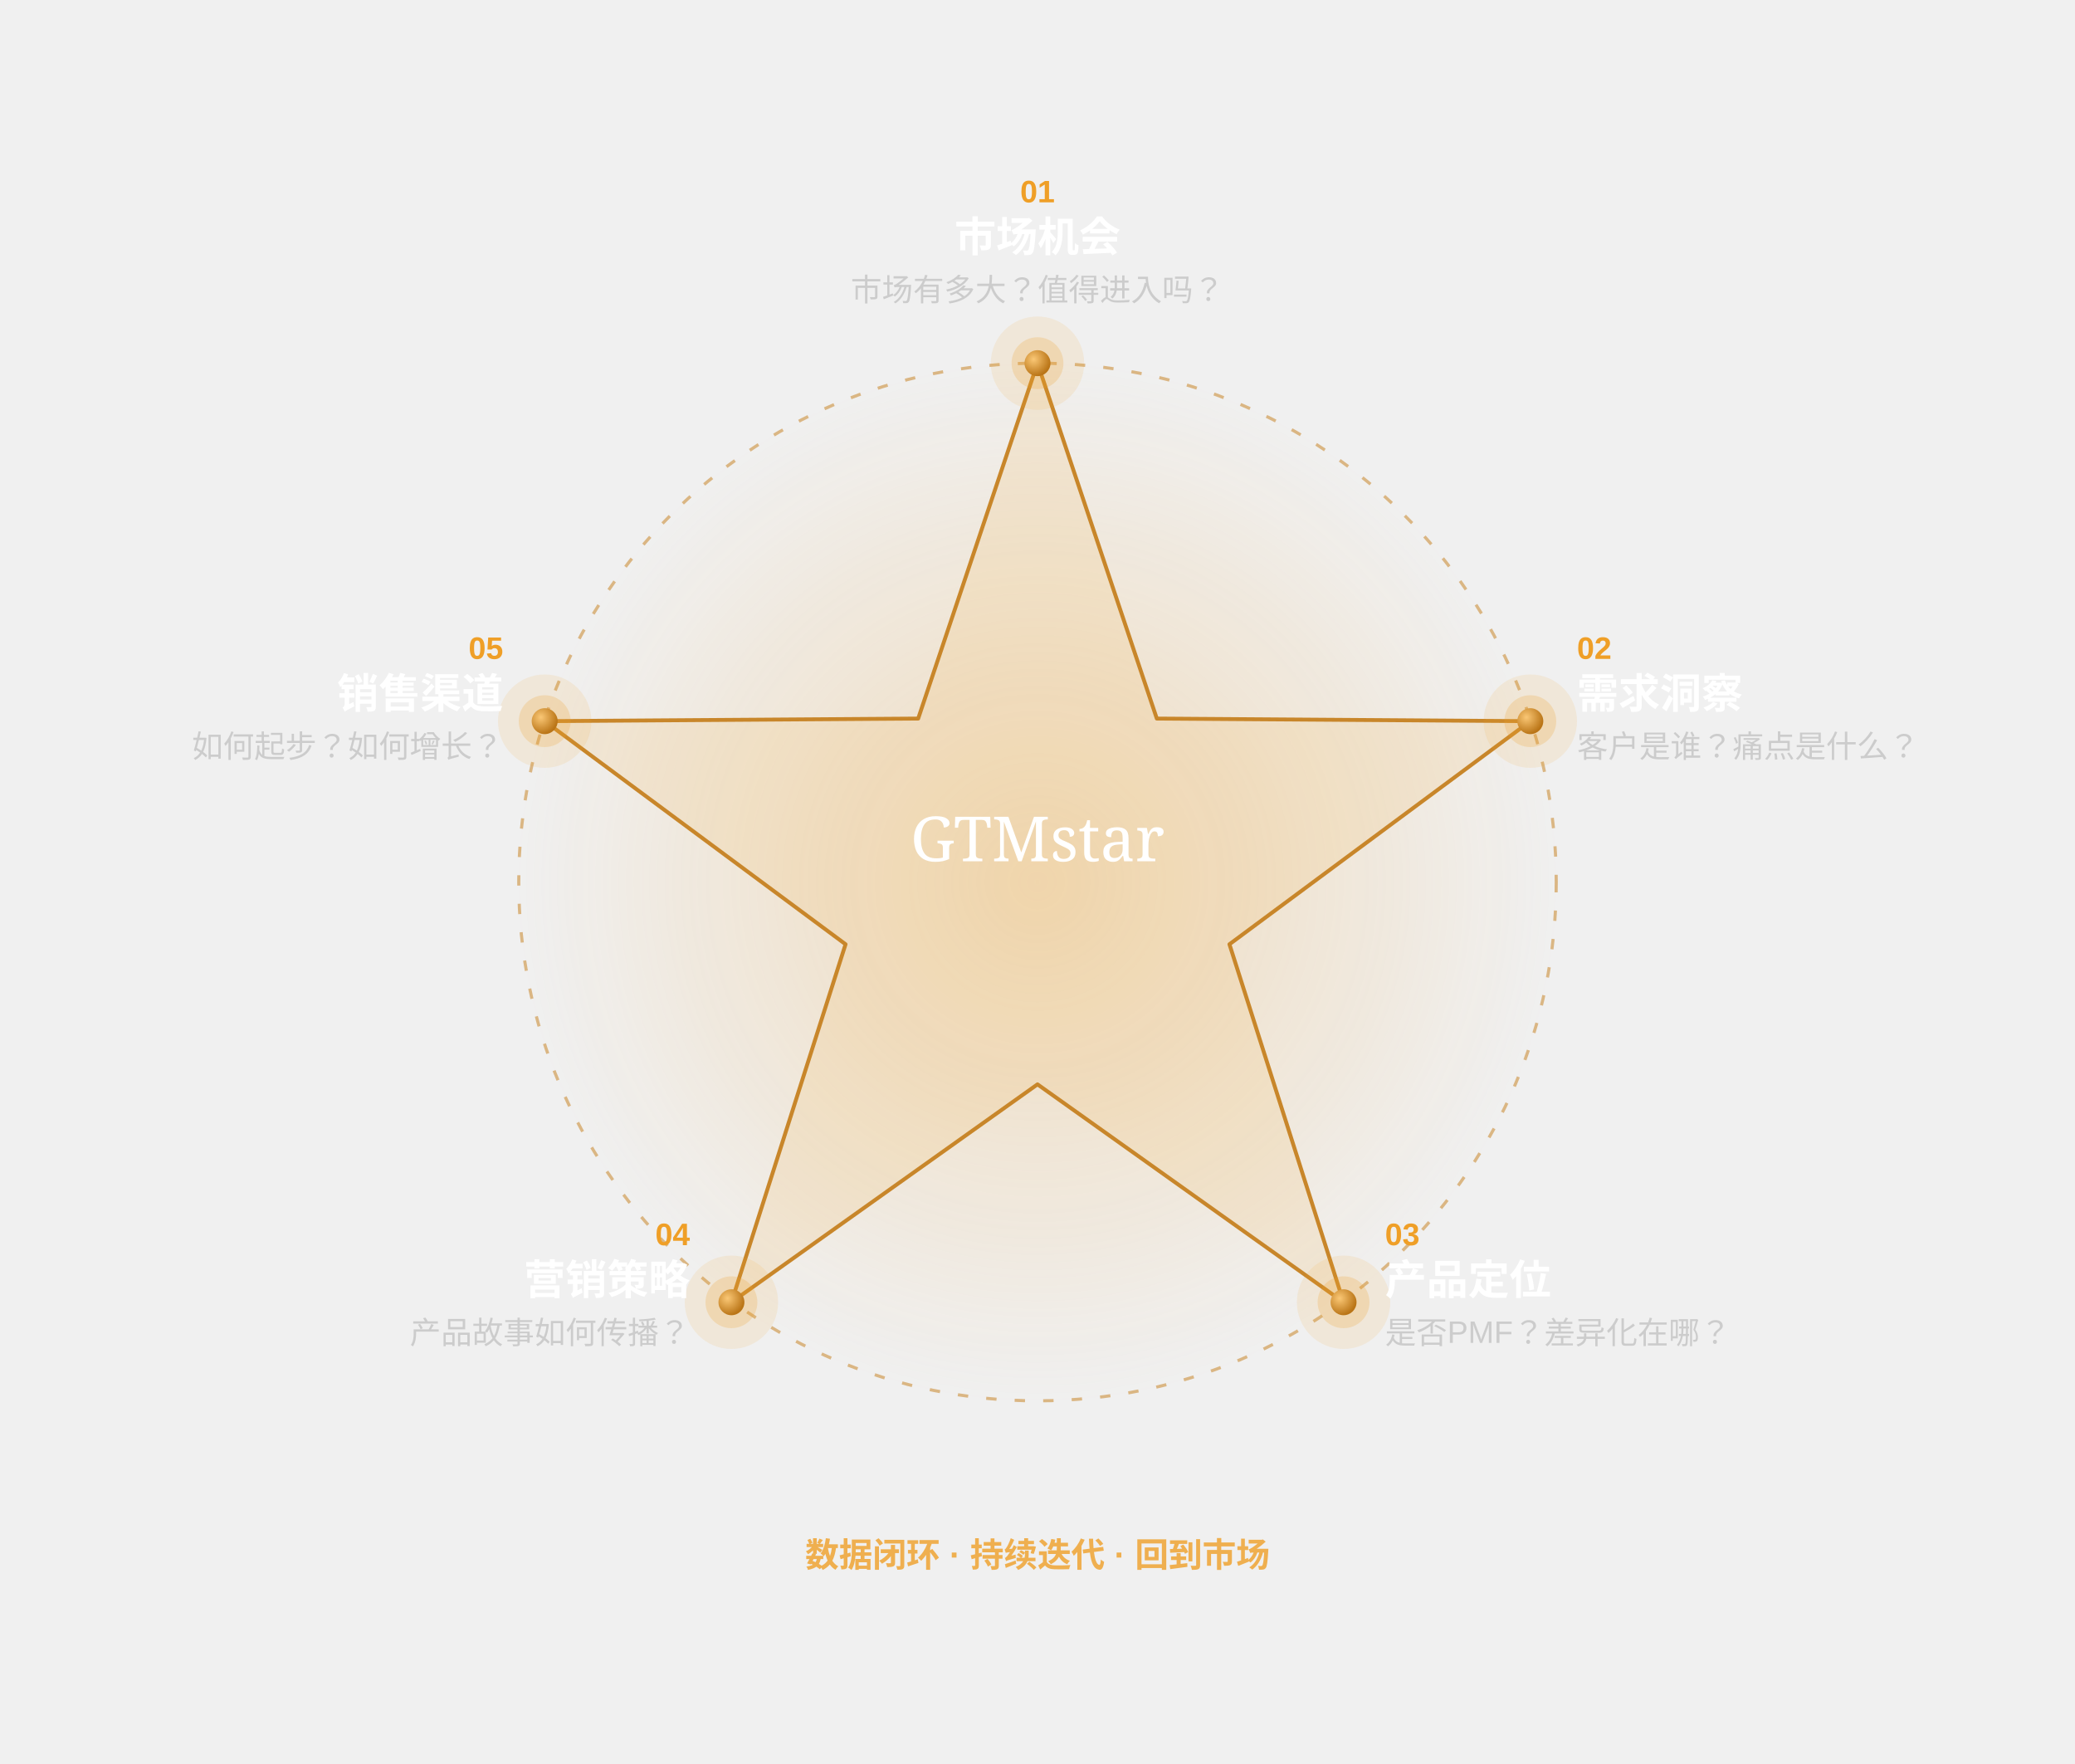
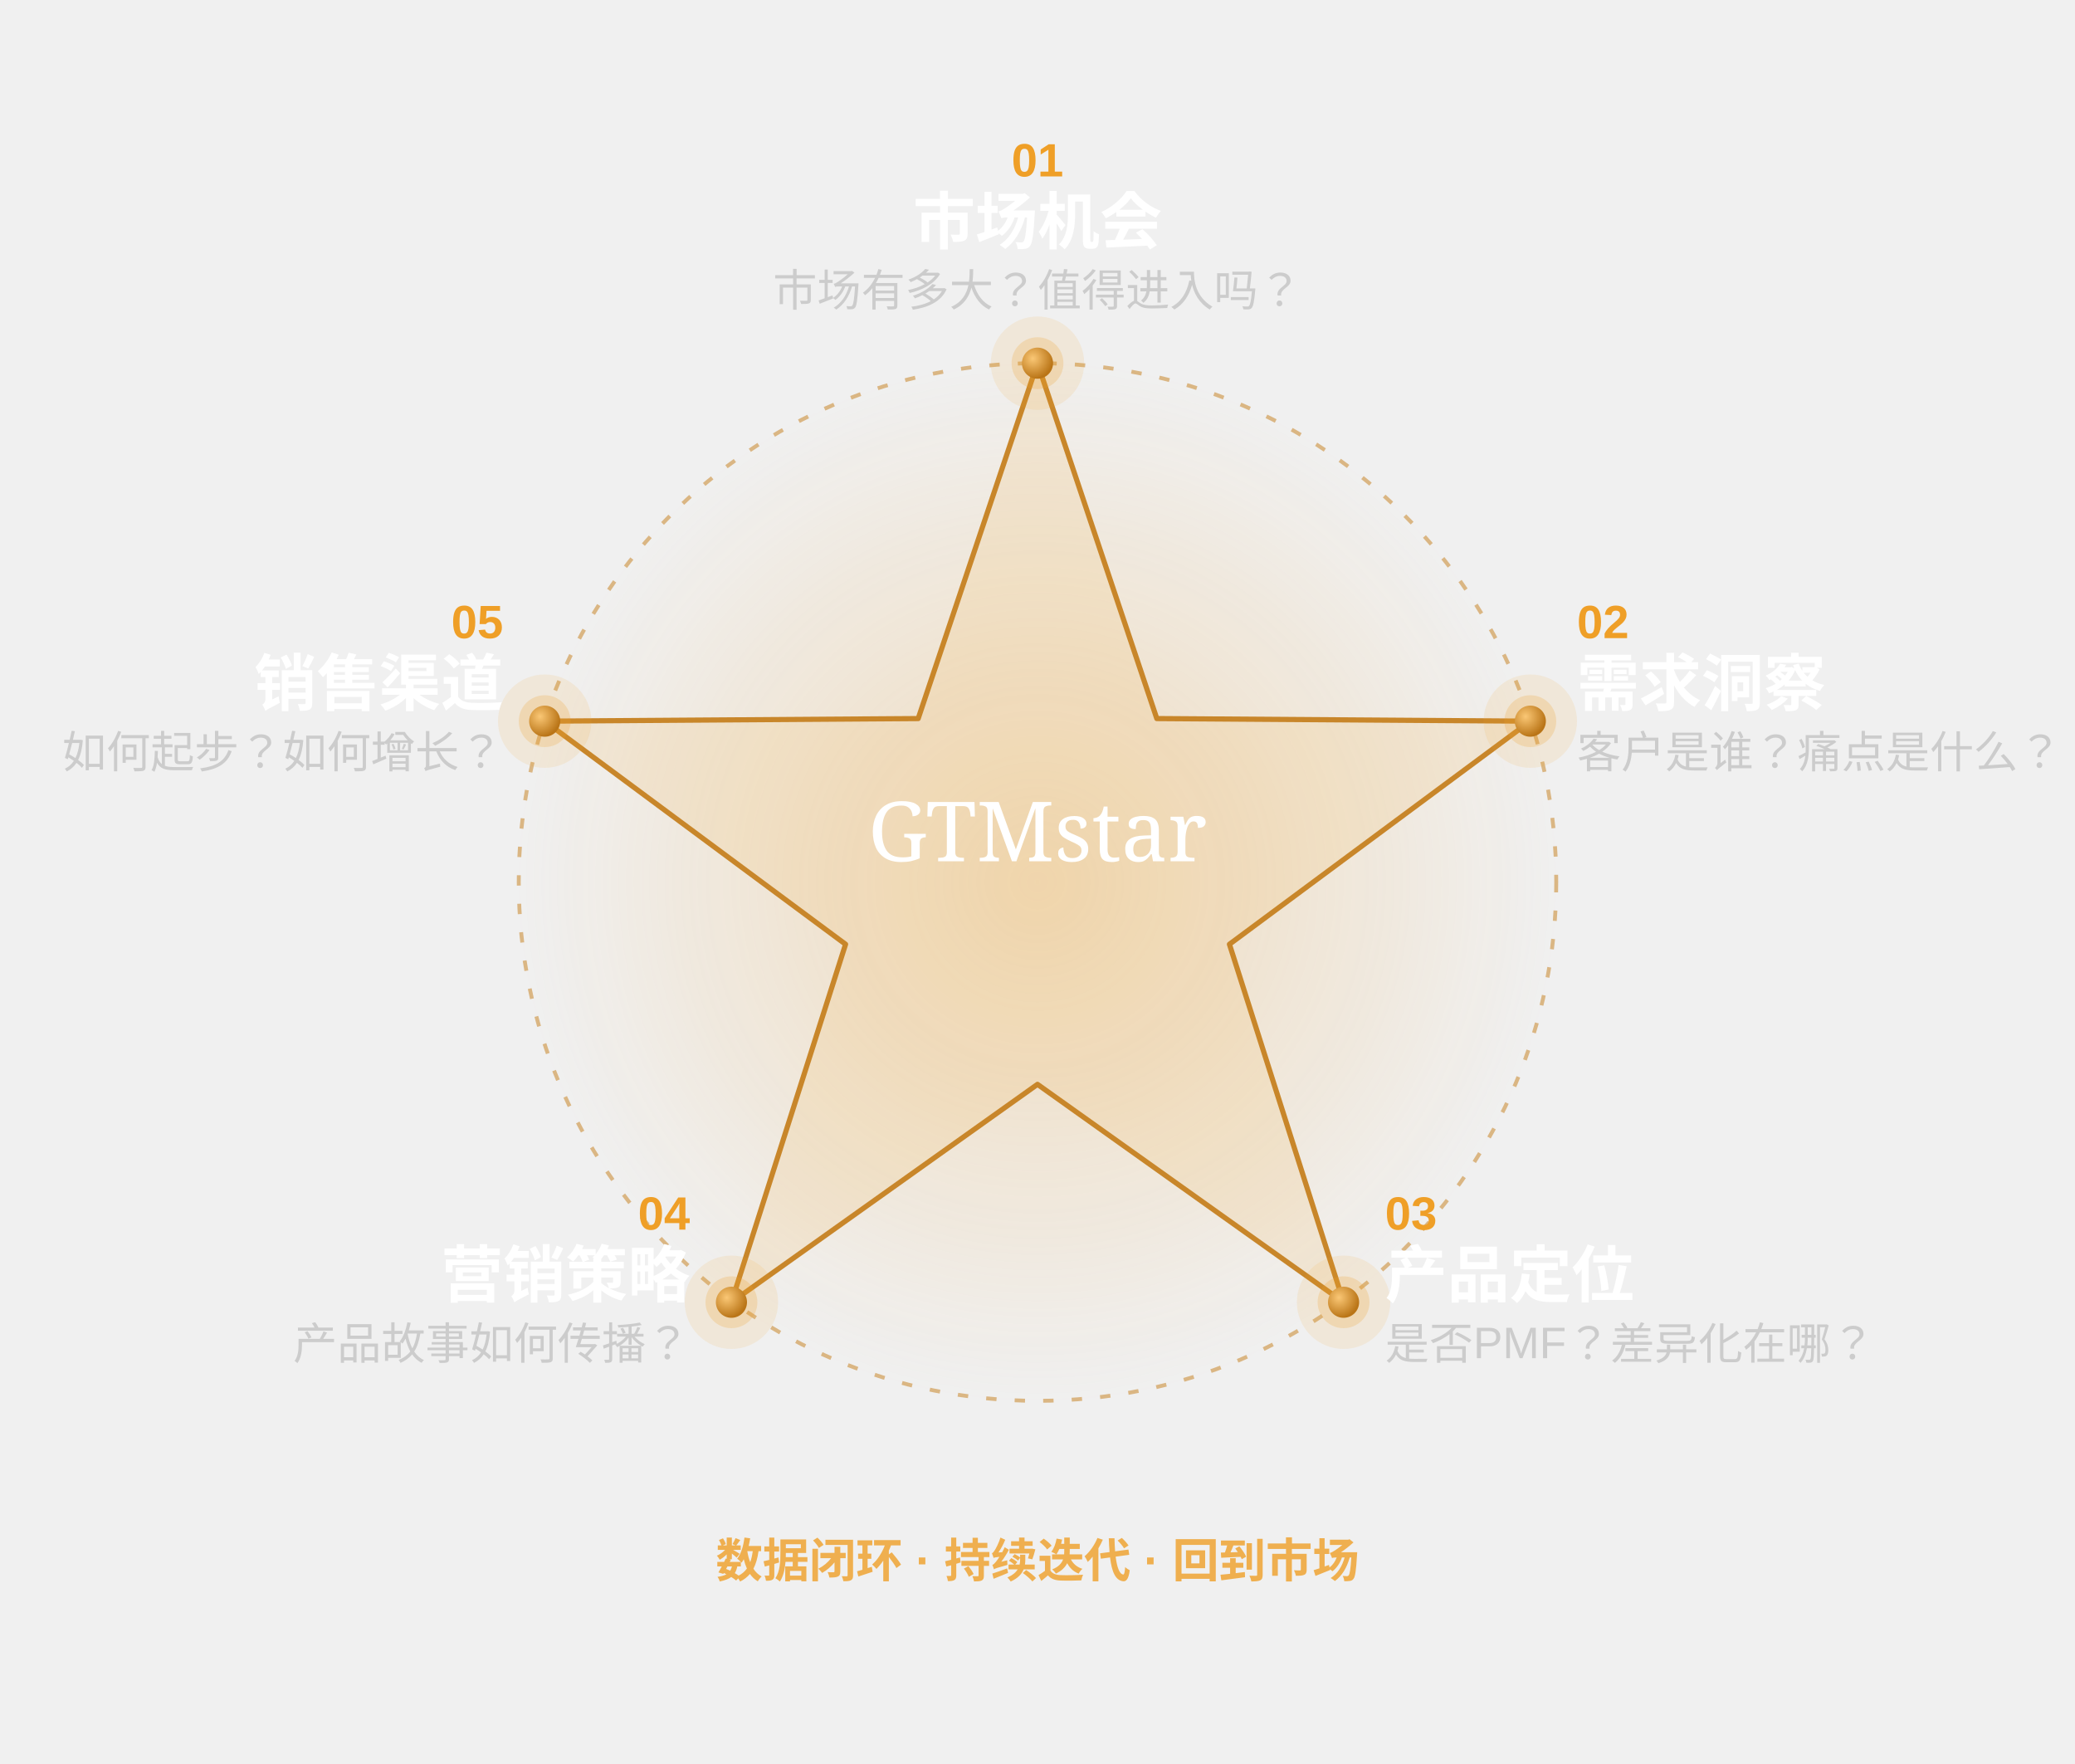
<svg xmlns="http://www.w3.org/2000/svg" viewBox="0 0 800 680">
  <defs>
    <radialGradient id="bg" cx="50%" cy="50%" r="50%">
      <stop offset="0%" stop-color="#EF9F27" stop-opacity="0.25" />
      <stop offset="70%" stop-color="#EF9F27" stop-opacity="0.08" />
      <stop offset="100%" stop-color="#EF9F27" stop-opacity="0" />
    </radialGradient>
    <radialGradient id="dot" cx="35%" cy="35%" r="65%">
      <stop offset="0%" stop-color="#FAC775" />
      <stop offset="100%" stop-color="#BA7517" />
    </radialGradient>
  </defs>
  <circle cx="400" cy="340" r="200" fill="url(#bg)" />
-   <circle cx="400" cy="340" r="200" fill="none" stroke="#C8862A" stroke-width="1.2" stroke-dasharray="4 7" opacity="0.55" />
-   <polygon points="400,140 446,277 590,278 474,364 518,502 400,418 282,502 326,364 210,278 354,277" fill="#EF9F27" fill-opacity="0.12" stroke="#C8862A" stroke-width="1.5" stroke-linejoin="round" />
+   <circle cx="400" cy="340" r="200" fill="none" stroke="#C8862A" stroke-width="1.5" stroke-dasharray="4 7" opacity="0.55" />
+   <polygon points="400,140 446,277 590,278 474,364 518,502 400,418 282,502 326,364 210,278 354,277" fill="#EF9F27" fill-opacity="0.12" stroke="#C8862A" stroke-width="2" stroke-linejoin="round" />
  <circle cx="400" cy="140" r="18" fill="#EF9F27" opacity="0.12" />
  <circle cx="400" cy="140" r="10" fill="#EF9F27" opacity="0.22" />
-   <circle cx="400" cy="140" r="5" fill="url(#dot)" />
+   <circle cx="400" cy="140" r="6" fill="url(#dot)" />
  <circle cx="590" cy="278" r="18" fill="#EF9F27" opacity="0.12" />
  <circle cx="590" cy="278" r="10" fill="#EF9F27" opacity="0.22" />
-   <circle cx="590" cy="278" r="5" fill="url(#dot)" />
+   <circle cx="590" cy="278" r="6" fill="url(#dot)" />
  <circle cx="518" cy="502" r="18" fill="#EF9F27" opacity="0.12" />
  <circle cx="518" cy="502" r="10" fill="#EF9F27" opacity="0.22" />
-   <circle cx="518" cy="502" r="5" fill="url(#dot)" />
+   <circle cx="518" cy="502" r="6" fill="url(#dot)" />
  <circle cx="282" cy="502" r="18" fill="#EF9F27" opacity="0.12" />
  <circle cx="282" cy="502" r="10" fill="#EF9F27" opacity="0.22" />
-   <circle cx="282" cy="502" r="5" fill="url(#dot)" />
+   <circle cx="282" cy="502" r="6" fill="url(#dot)" />
  <circle cx="210" cy="278" r="18" fill="#EF9F27" opacity="0.12" />
  <circle cx="210" cy="278" r="10" fill="#EF9F27" opacity="0.22" />
-   <circle cx="210" cy="278" r="5" fill="url(#dot)" />
-   <text x="400" y="332" font-family="Georgia,serif" font-size="24" fill="#ffffff" text-anchor="middle">GTMstar</text>
-   <text x="400" y="78" font-family="Arial,sans-serif" font-size="12" font-weight="700" fill="#EF9F27" text-anchor="middle">01</text>
-   <text x="400" y="97" font-family="Arial,sans-serif" font-size="16" font-weight="600" fill="#ffffff" text-anchor="middle">市场机会</text>
-   <text x="400" y="116" font-family="Arial,sans-serif" font-size="12" fill="#cccccc" text-anchor="middle">市场有多大？值得进入吗？</text>
-   <text x="608" y="254" font-family="Arial,sans-serif" font-size="12" font-weight="700" fill="#EF9F27" text-anchor="start">02</text>
-   <text x="608" y="273" font-family="Arial,sans-serif" font-size="16" font-weight="600" fill="#ffffff" text-anchor="start">需求洞察</text>
-   <text x="608" y="292" font-family="Arial,sans-serif" font-size="12" fill="#cccccc" text-anchor="start">客户是谁？痛点是什么？</text>
-   <text x="534" y="480" font-family="Arial,sans-serif" font-size="12" font-weight="700" fill="#EF9F27" text-anchor="start">03</text>
-   <text x="534" y="499" font-family="Arial,sans-serif" font-size="16" font-weight="600" fill="#ffffff" text-anchor="start">产品定位</text>
-   <text x="534" y="518" font-family="Arial,sans-serif" font-size="12" fill="#cccccc" text-anchor="start">是否PMF？差异化在哪？</text>
-   <text x="266" y="480" font-family="Arial,sans-serif" font-size="12" font-weight="700" fill="#EF9F27" text-anchor="end">04</text>
-   <text x="266" y="499" font-family="Arial,sans-serif" font-size="16" font-weight="600" fill="#ffffff" text-anchor="end">营销策略</text>
-   <text x="266" y="518" font-family="Arial,sans-serif" font-size="12" fill="#cccccc" text-anchor="end">产品故事如何传播？</text>
-   <text x="194" y="254" font-family="Arial,sans-serif" font-size="12" font-weight="700" fill="#EF9F27" text-anchor="end">05</text>
-   <text x="194" y="273" font-family="Arial,sans-serif" font-size="16" font-weight="600" fill="#ffffff" text-anchor="end">销售渠道</text>
-   <text x="194" y="292" font-family="Arial,sans-serif" font-size="12" fill="#cccccc" text-anchor="end">如何起步？如何增长？</text>
-   <text x="400" y="604" font-family="Arial,sans-serif" font-size="13" font-weight="600" fill="#EF9F27" text-anchor="middle" opacity="0.8">数据闭环 · 持续迭代 · 回到市场</text>
+   <circle cx="210" cy="278" r="6" fill="url(#dot)" />
+   <text x="400" y="332" font-family="Georgia,serif" font-size="32" fill="#ffffff" text-anchor="middle">GTMstar</text>
+   <text x="400" y="68" font-family="Arial,sans-serif" font-size="18" font-weight="700" fill="#EF9F27" text-anchor="middle">01</text>
+   <text x="400" y="94" font-family="Arial,sans-serif" font-size="24" font-weight="600" fill="#ffffff" text-anchor="middle">市场机会</text>
+   <text x="400" y="118" font-family="Arial,sans-serif" font-size="17" fill="#cccccc" text-anchor="middle">市场有多大？值得进入吗？</text>
+   <text x="608" y="246" font-family="Arial,sans-serif" font-size="18" font-weight="700" fill="#EF9F27" text-anchor="start">02</text>
+   <text x="608" y="272" font-family="Arial,sans-serif" font-size="24" font-weight="600" fill="#ffffff" text-anchor="start">需求洞察</text>
+   <text x="608" y="296" font-family="Arial,sans-serif" font-size="17" fill="#cccccc" text-anchor="start">客户是谁？痛点是什么？</text>
+   <text x="534" y="474" font-family="Arial,sans-serif" font-size="18" font-weight="700" fill="#EF9F27" text-anchor="start">03</text>
+   <text x="534" y="500" font-family="Arial,sans-serif" font-size="24" font-weight="600" fill="#ffffff" text-anchor="start">产品定位</text>
+   <text x="534" y="524" font-family="Arial,sans-serif" font-size="17" fill="#cccccc" text-anchor="start">是否PMF？差异化在哪？</text>
+   <text x="266" y="474" font-family="Arial,sans-serif" font-size="18" font-weight="700" fill="#EF9F27" text-anchor="end">04</text>
+   <text x="266" y="500" font-family="Arial,sans-serif" font-size="24" font-weight="600" fill="#ffffff" text-anchor="end">营销策略</text>
+   <text x="266" y="524" font-family="Arial,sans-serif" font-size="17" fill="#cccccc" text-anchor="end">产品故事如何传播？</text>
+   <text x="194" y="246" font-family="Arial,sans-serif" font-size="18" font-weight="700" fill="#EF9F27" text-anchor="end">05</text>
+   <text x="194" y="272" font-family="Arial,sans-serif" font-size="24" font-weight="600" fill="#ffffff" text-anchor="end">销售渠道</text>
+   <text x="194" y="296" font-family="Arial,sans-serif" font-size="17" fill="#cccccc" text-anchor="end">如何起步？如何增长？</text>
+   <text x="400" y="608" font-family="Arial,sans-serif" font-size="18" font-weight="600" fill="#EF9F27" text-anchor="middle" opacity="0.8">数据闭环 · 持续迭代 · 回到市场</text>
</svg>
